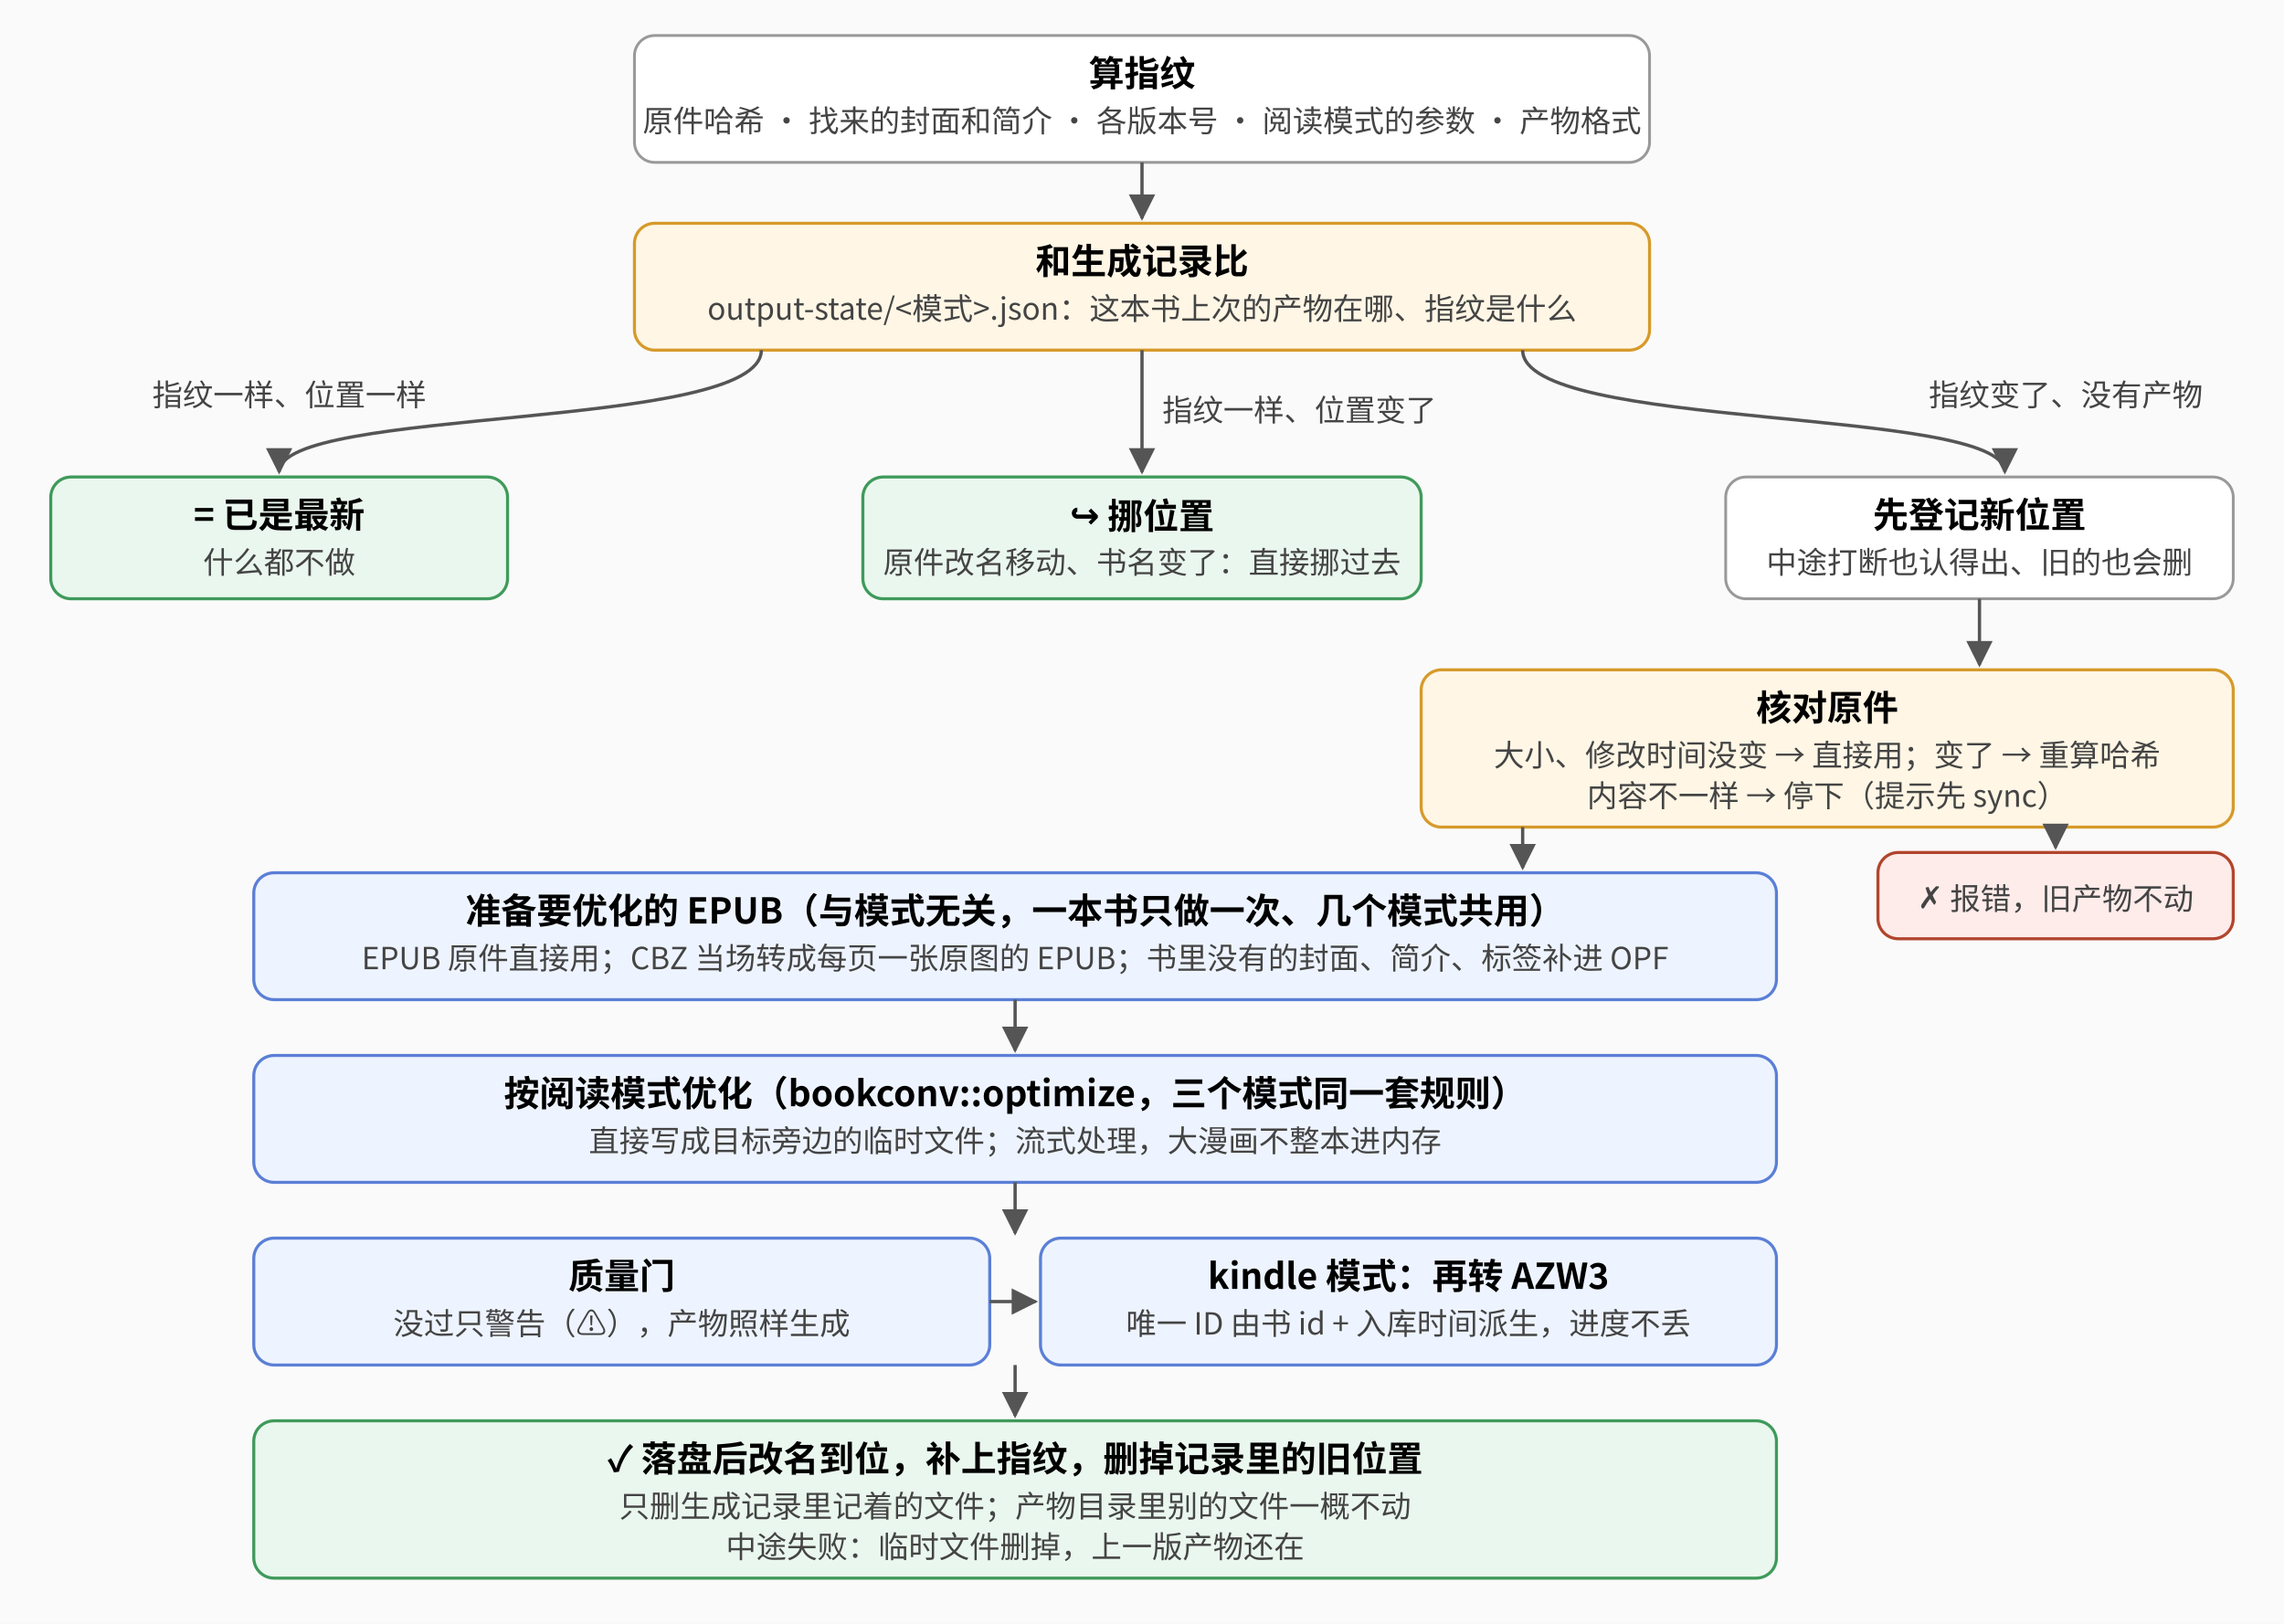
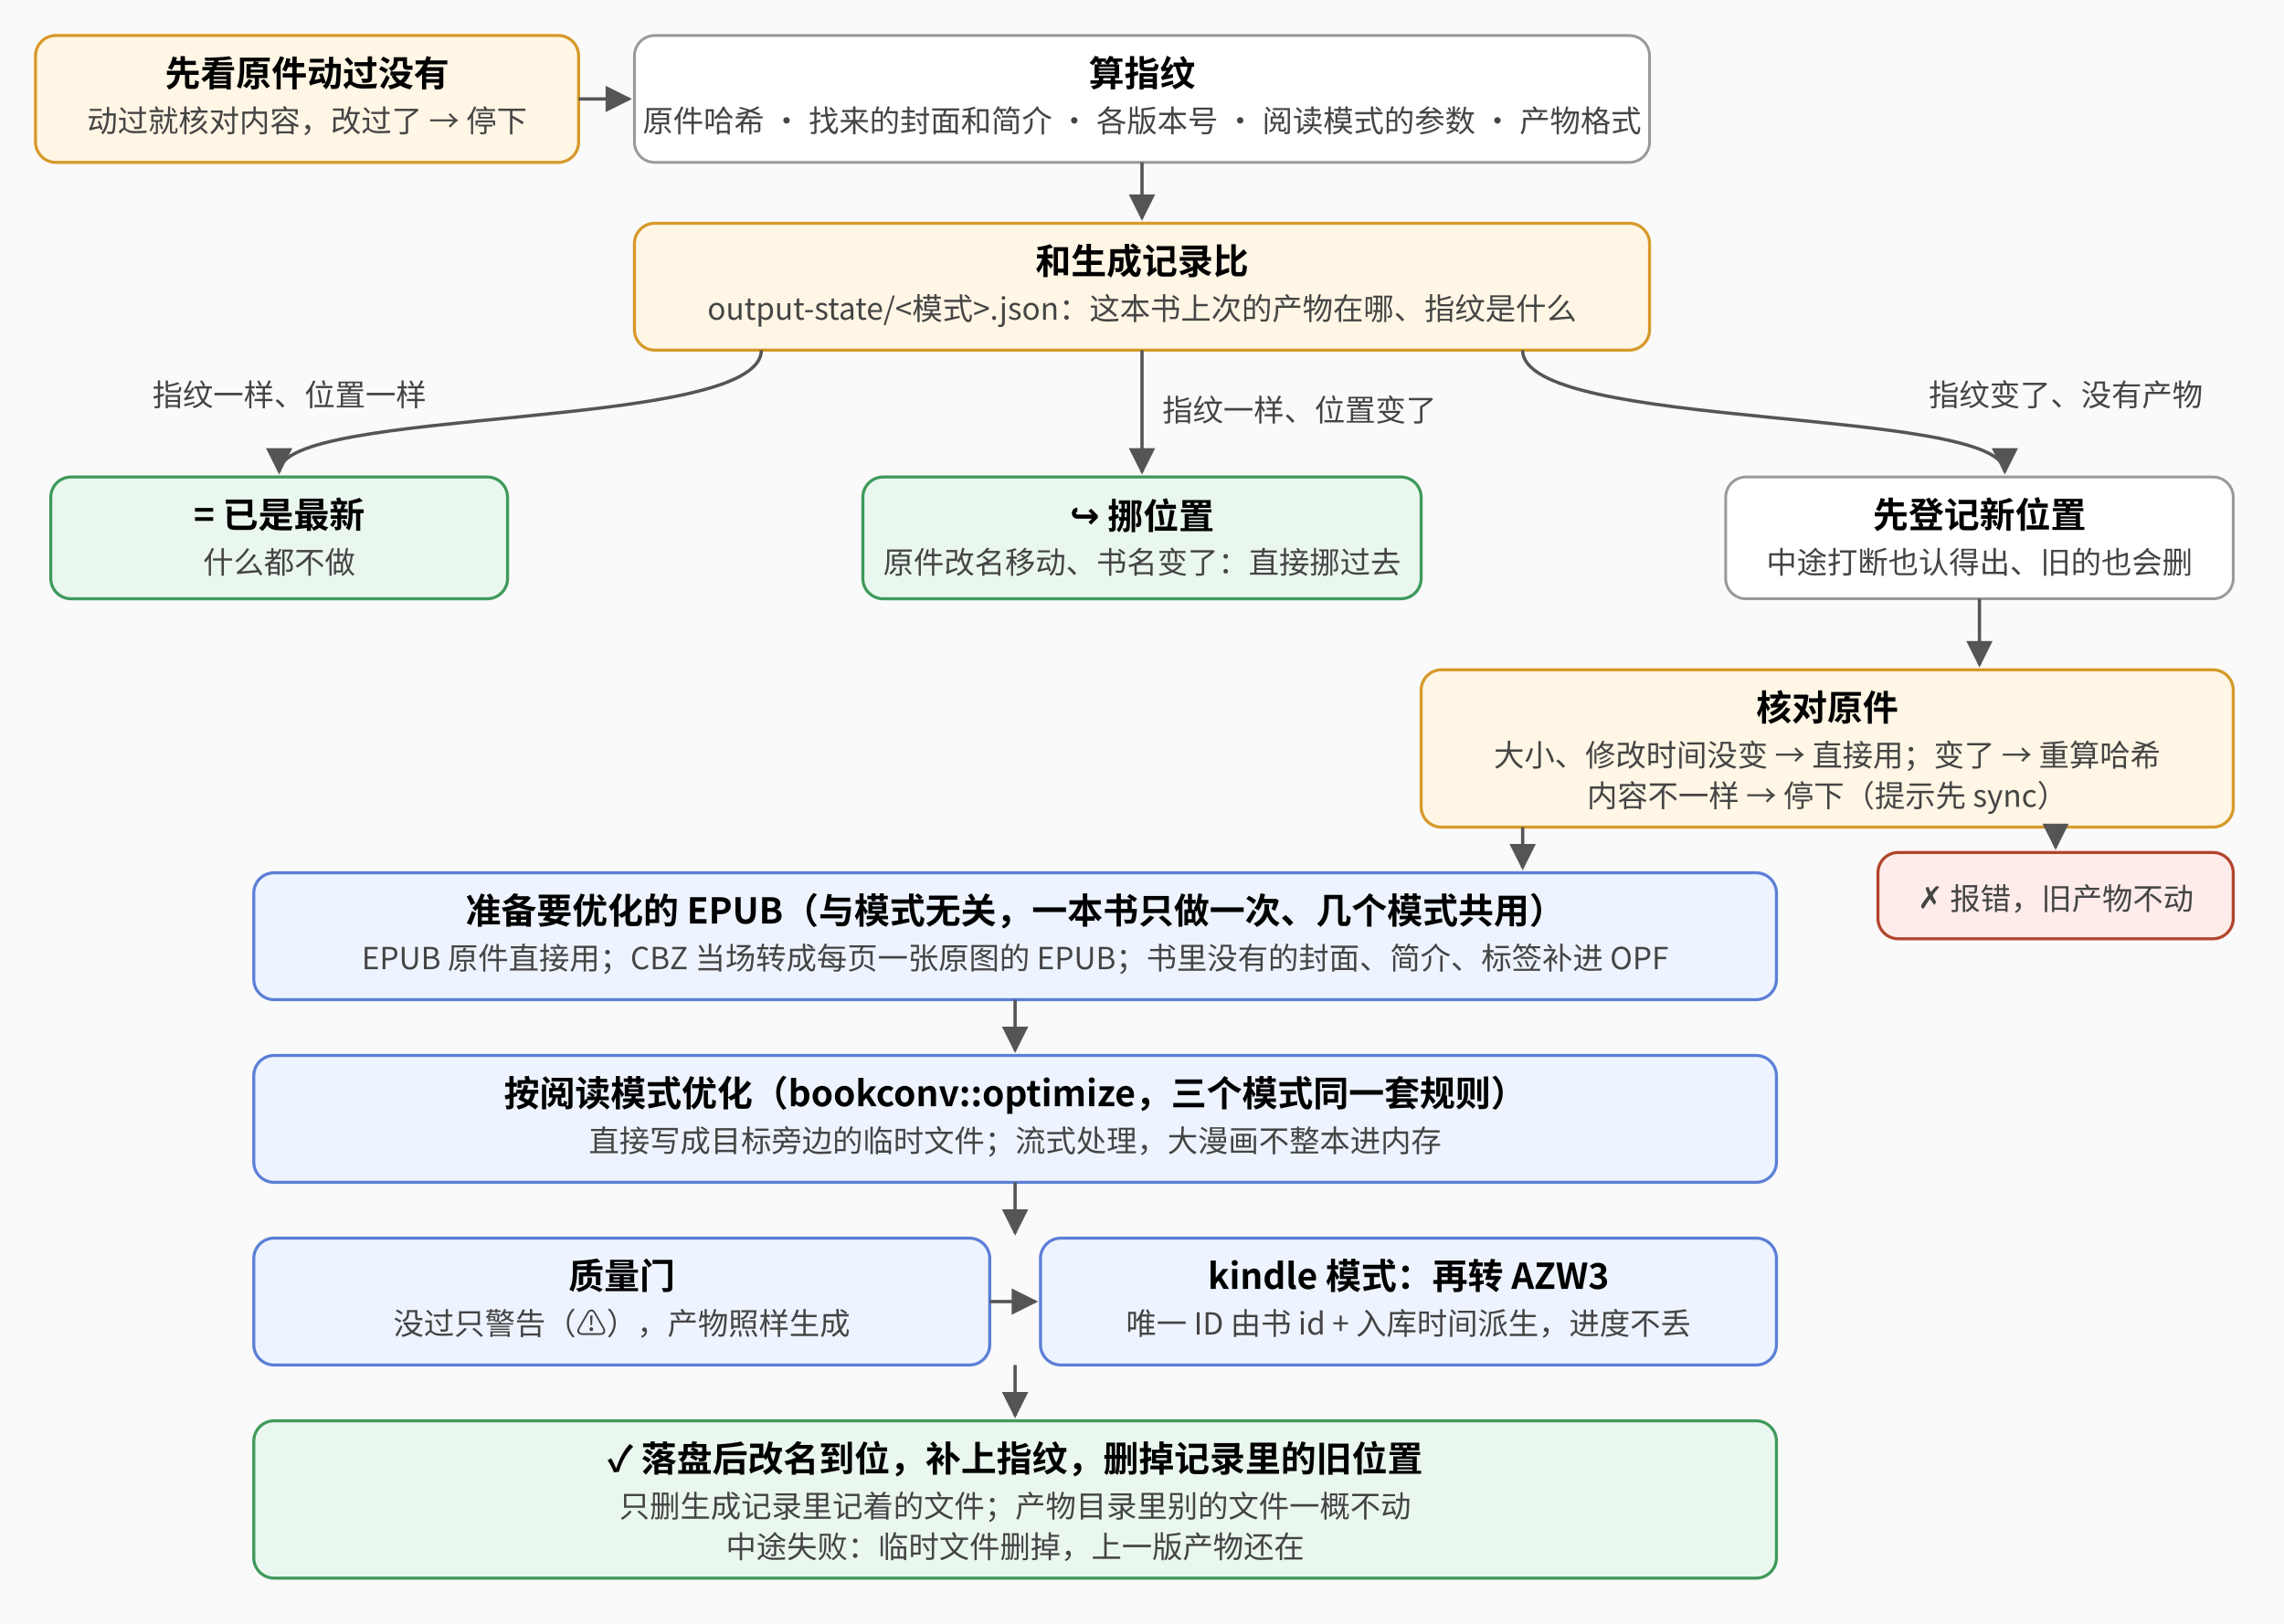
<svg xmlns="http://www.w3.org/2000/svg" viewBox="0 0 900 640" font-family="'Noto Sans CJK SC','PingFang SC','Microsoft YaHei',sans-serif" font-size="13">
  <defs>
    <marker id="a" viewBox="0 0 10 10" refX="9" refY="5" markerWidth="8" markerHeight="8" orient="auto">
      <path d="M0 0L10 5L0 10z" fill="#555" />
    </marker>
    <style>
      .b{fill:#fff;stroke:#999;stroke-width:1.1}
      .q{fill:#fff6e5;stroke:#d69a2b;stroke-width:1.2}
      .w{fill:#eef4ff;stroke:#5b7fd6;stroke-width:1.2}
      .g{fill:#eaf7ee;stroke:#3f9a5b;stroke-width:1.2}
      .e{fill:#fdecea;stroke:#b2452d;stroke-width:1.2}
      .h{font-weight:bold;font-size:14px}
      .s{font-size:12px;fill:#444}
      .l{stroke:#555;stroke-width:1.3;fill:none}
    </style>
  </defs>
  <rect width="900" height="640" fill="#fafafa" />
+   <rect class="q" x="14" y="14" width="214" height="50" rx="8" />
+   <text x="121" y="34" text-anchor="middle" class="h">先看原件动过没有</text>
+   <text x="121" y="52" text-anchor="middle" class="s">动过就核对内容，改过了 → 停下</text>
+   <path class="l" d="M228 39 L248 39" marker-end="url(#a)" />
  <rect class="b" x="250" y="14" width="400" height="50" rx="8" />
  <text x="450" y="34" text-anchor="middle" class="h">算指纹</text>
  <text x="450" y="52" text-anchor="middle" class="s">原件哈希 · 找来的封面和简介 · 各版本号 · 阅读模式的参数 · 产物格式</text>
  <path class="l" d="M450 64 L450 86" marker-end="url(#a)" />
  <rect class="q" x="250" y="88" width="400" height="50" rx="8" />
  <text x="450" y="108" text-anchor="middle" class="h">和生成记录比</text>
  <text x="450" y="126" text-anchor="middle" class="s">output-state/&lt;模式&gt;.json：这本书上次的产物在哪、指纹是什么</text>
  <path class="l" d="M300 138 C300 170 110 160 110 186" marker-end="url(#a)" />
  <text x="60" y="160" class="s">指纹一样、位置一样</text>
  <rect class="g" x="20" y="188" width="180" height="48" rx="8" />
  <text x="110" y="208" text-anchor="middle" class="h">= 已是最新</text>
  <text x="110" y="226" text-anchor="middle" class="s">什么都不做</text>
  <path class="l" d="M450 138 L450 186" marker-end="url(#a)" />
  <text x="458" y="166" class="s">指纹一样、位置变了</text>
  <rect class="g" x="340" y="188" width="220" height="48" rx="8" />
  <text x="450" y="208" text-anchor="middle" class="h">↪ 挪位置</text>
  <text x="450" y="226" text-anchor="middle" class="s">原件改名移动、书名变了：直接挪过去</text>
  <path class="l" d="M600 138 C600 170 790 160 790 186" marker-end="url(#a)" />
  <text x="760" y="160" class="s">指纹变了、没有产物</text>
  <rect class="b" x="680" y="188" width="200" height="48" rx="8" />
  <text x="780" y="208" text-anchor="middle" class="h">先登记新位置</text>
  <text x="780" y="226" text-anchor="middle" class="s">中途打断也认得出、旧的也会删</text>
  <path class="l" d="M780 236 L780 262" marker-end="url(#a)" />
  <rect class="q" x="560" y="264" width="320" height="62" rx="8" />
  <text x="720" y="284" text-anchor="middle" class="h">核对原件</text>
  <text x="720" y="302" text-anchor="middle" class="s">大小、修改时间没变 → 直接用；变了 → 重算哈希</text>
  <text x="720" y="318" text-anchor="middle" class="s">内容不一样 → 停下（提示先 sync）</text>
  <path class="l" d="M600 326 L600 342" marker-end="url(#a)" />
  <rect class="e" x="740" y="336" width="140" height="34" rx="8" />
  <text x="810" y="358" text-anchor="middle" class="s">✗ 报错，旧产物不动</text>
  <path class="l" d="M810 326 L810 334" marker-end="url(#a)" />
  <rect class="w" x="100" y="344" width="600" height="50" rx="8" />
  <text x="400" y="364" text-anchor="middle" class="h">准备要优化的 EPUB（与模式无关，一本书只做一次、几个模式共用）</text>
  <text x="400" y="382" text-anchor="middle" class="s">EPUB 原件直接用；CBZ 当场转成每页一张原图的 EPUB；书里没有的封面、简介、标签补进 OPF</text>
  <path class="l" d="M400 394 L400 414" marker-end="url(#a)" />
  <rect class="w" x="100" y="416" width="600" height="50" rx="8" />
  <text x="400" y="436" text-anchor="middle" class="h">按阅读模式优化（bookconv::optimize，三个模式同一套规则）</text>
  <text x="400" y="454" text-anchor="middle" class="s">直接写成目标旁边的临时文件；流式处理，大漫画不整本进内存</text>
  <path class="l" d="M400 466 L400 486" marker-end="url(#a)" />
  <rect class="w" x="100" y="488" width="290" height="50" rx="8" />
  <text x="245" y="508" text-anchor="middle" class="h">质量门</text>
  <text x="245" y="526" text-anchor="middle" class="s">没过只警告（⚠），产物照样生成</text>
  <path class="l" d="M390 513 L408 513" marker-end="url(#a)" />
  <rect class="w" x="410" y="488" width="290" height="50" rx="8" />
  <text x="555" y="508" text-anchor="middle" class="h">kindle 模式：再转 AZW3</text>
  <text x="555" y="526" text-anchor="middle" class="s">唯一 ID 由书 id + 入库时间派生，进度不丢</text>
  <path class="l" d="M400 538 L400 558" marker-end="url(#a)" />
  <rect class="g" x="100" y="560" width="600" height="62" rx="8" />
  <text x="400" y="580" text-anchor="middle" class="h">✓ 落盘后改名到位，补上指纹，删掉记录里的旧位置</text>
  <text x="400" y="598" text-anchor="middle" class="s">只删生成记录里记着的文件；产物目录里别的文件一概不动</text>
  <text x="400" y="614" text-anchor="middle" class="s">中途失败：临时文件删掉，上一版产物还在</text>
</svg>
